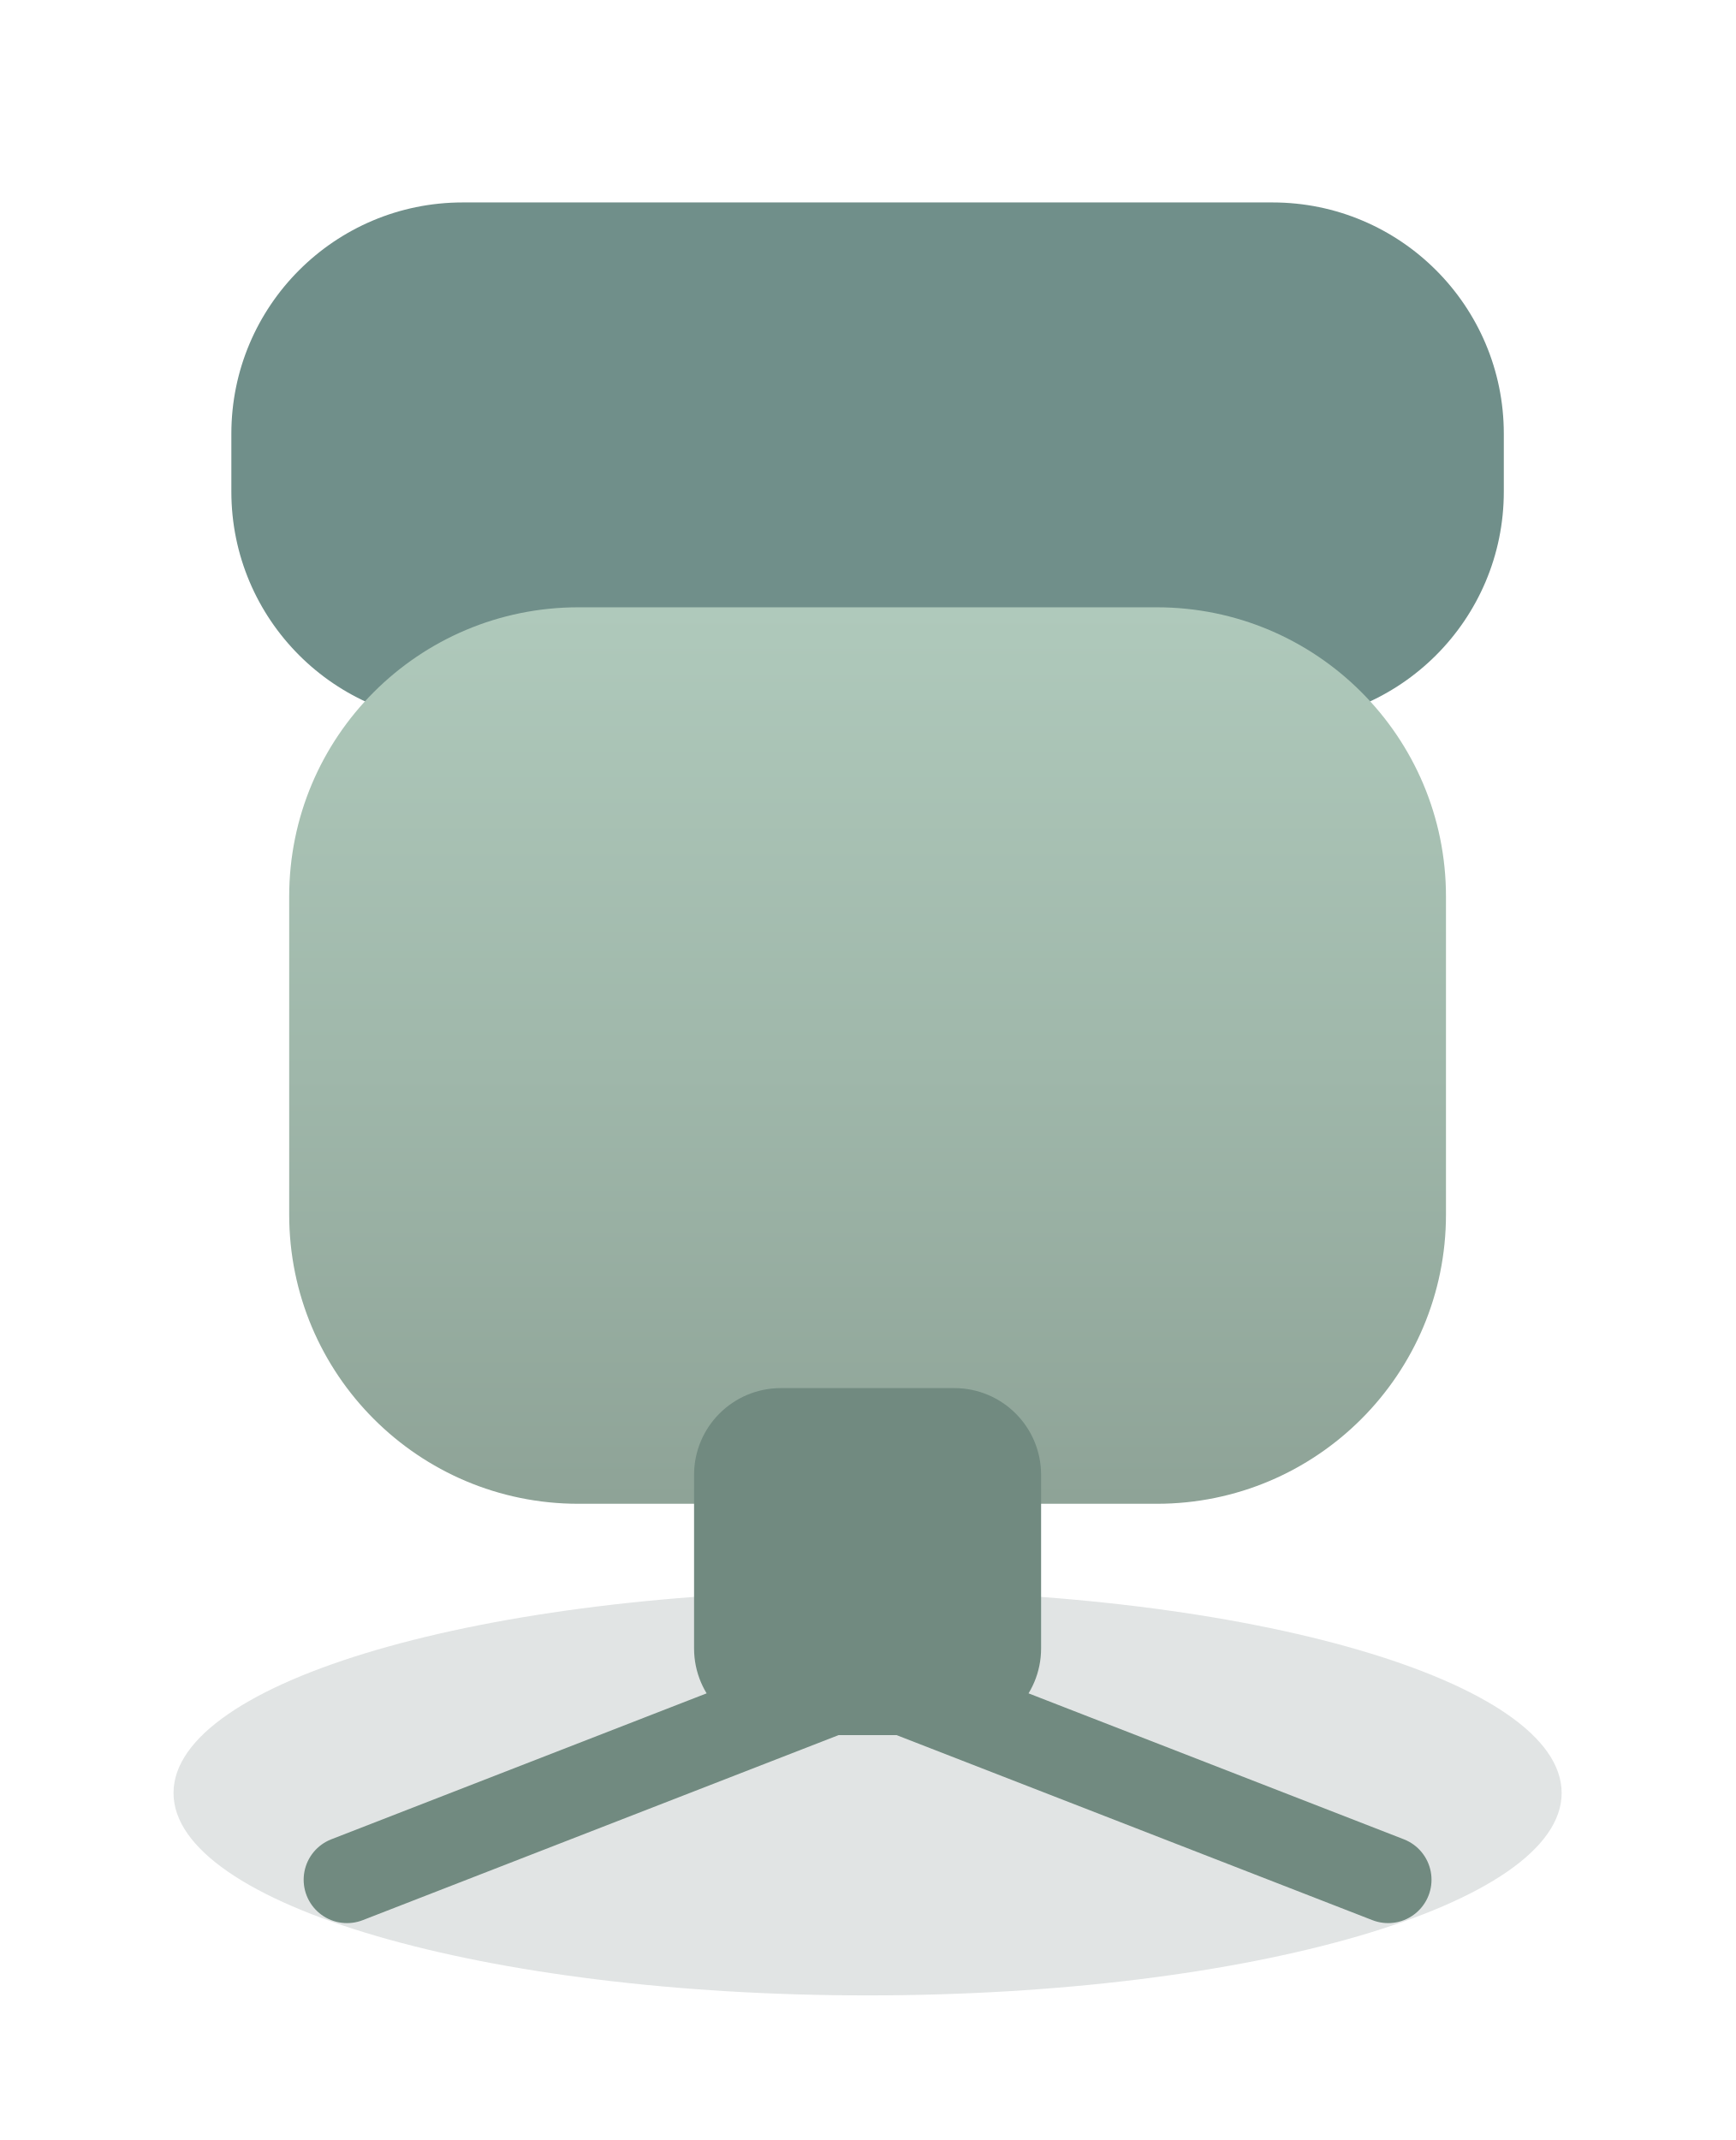
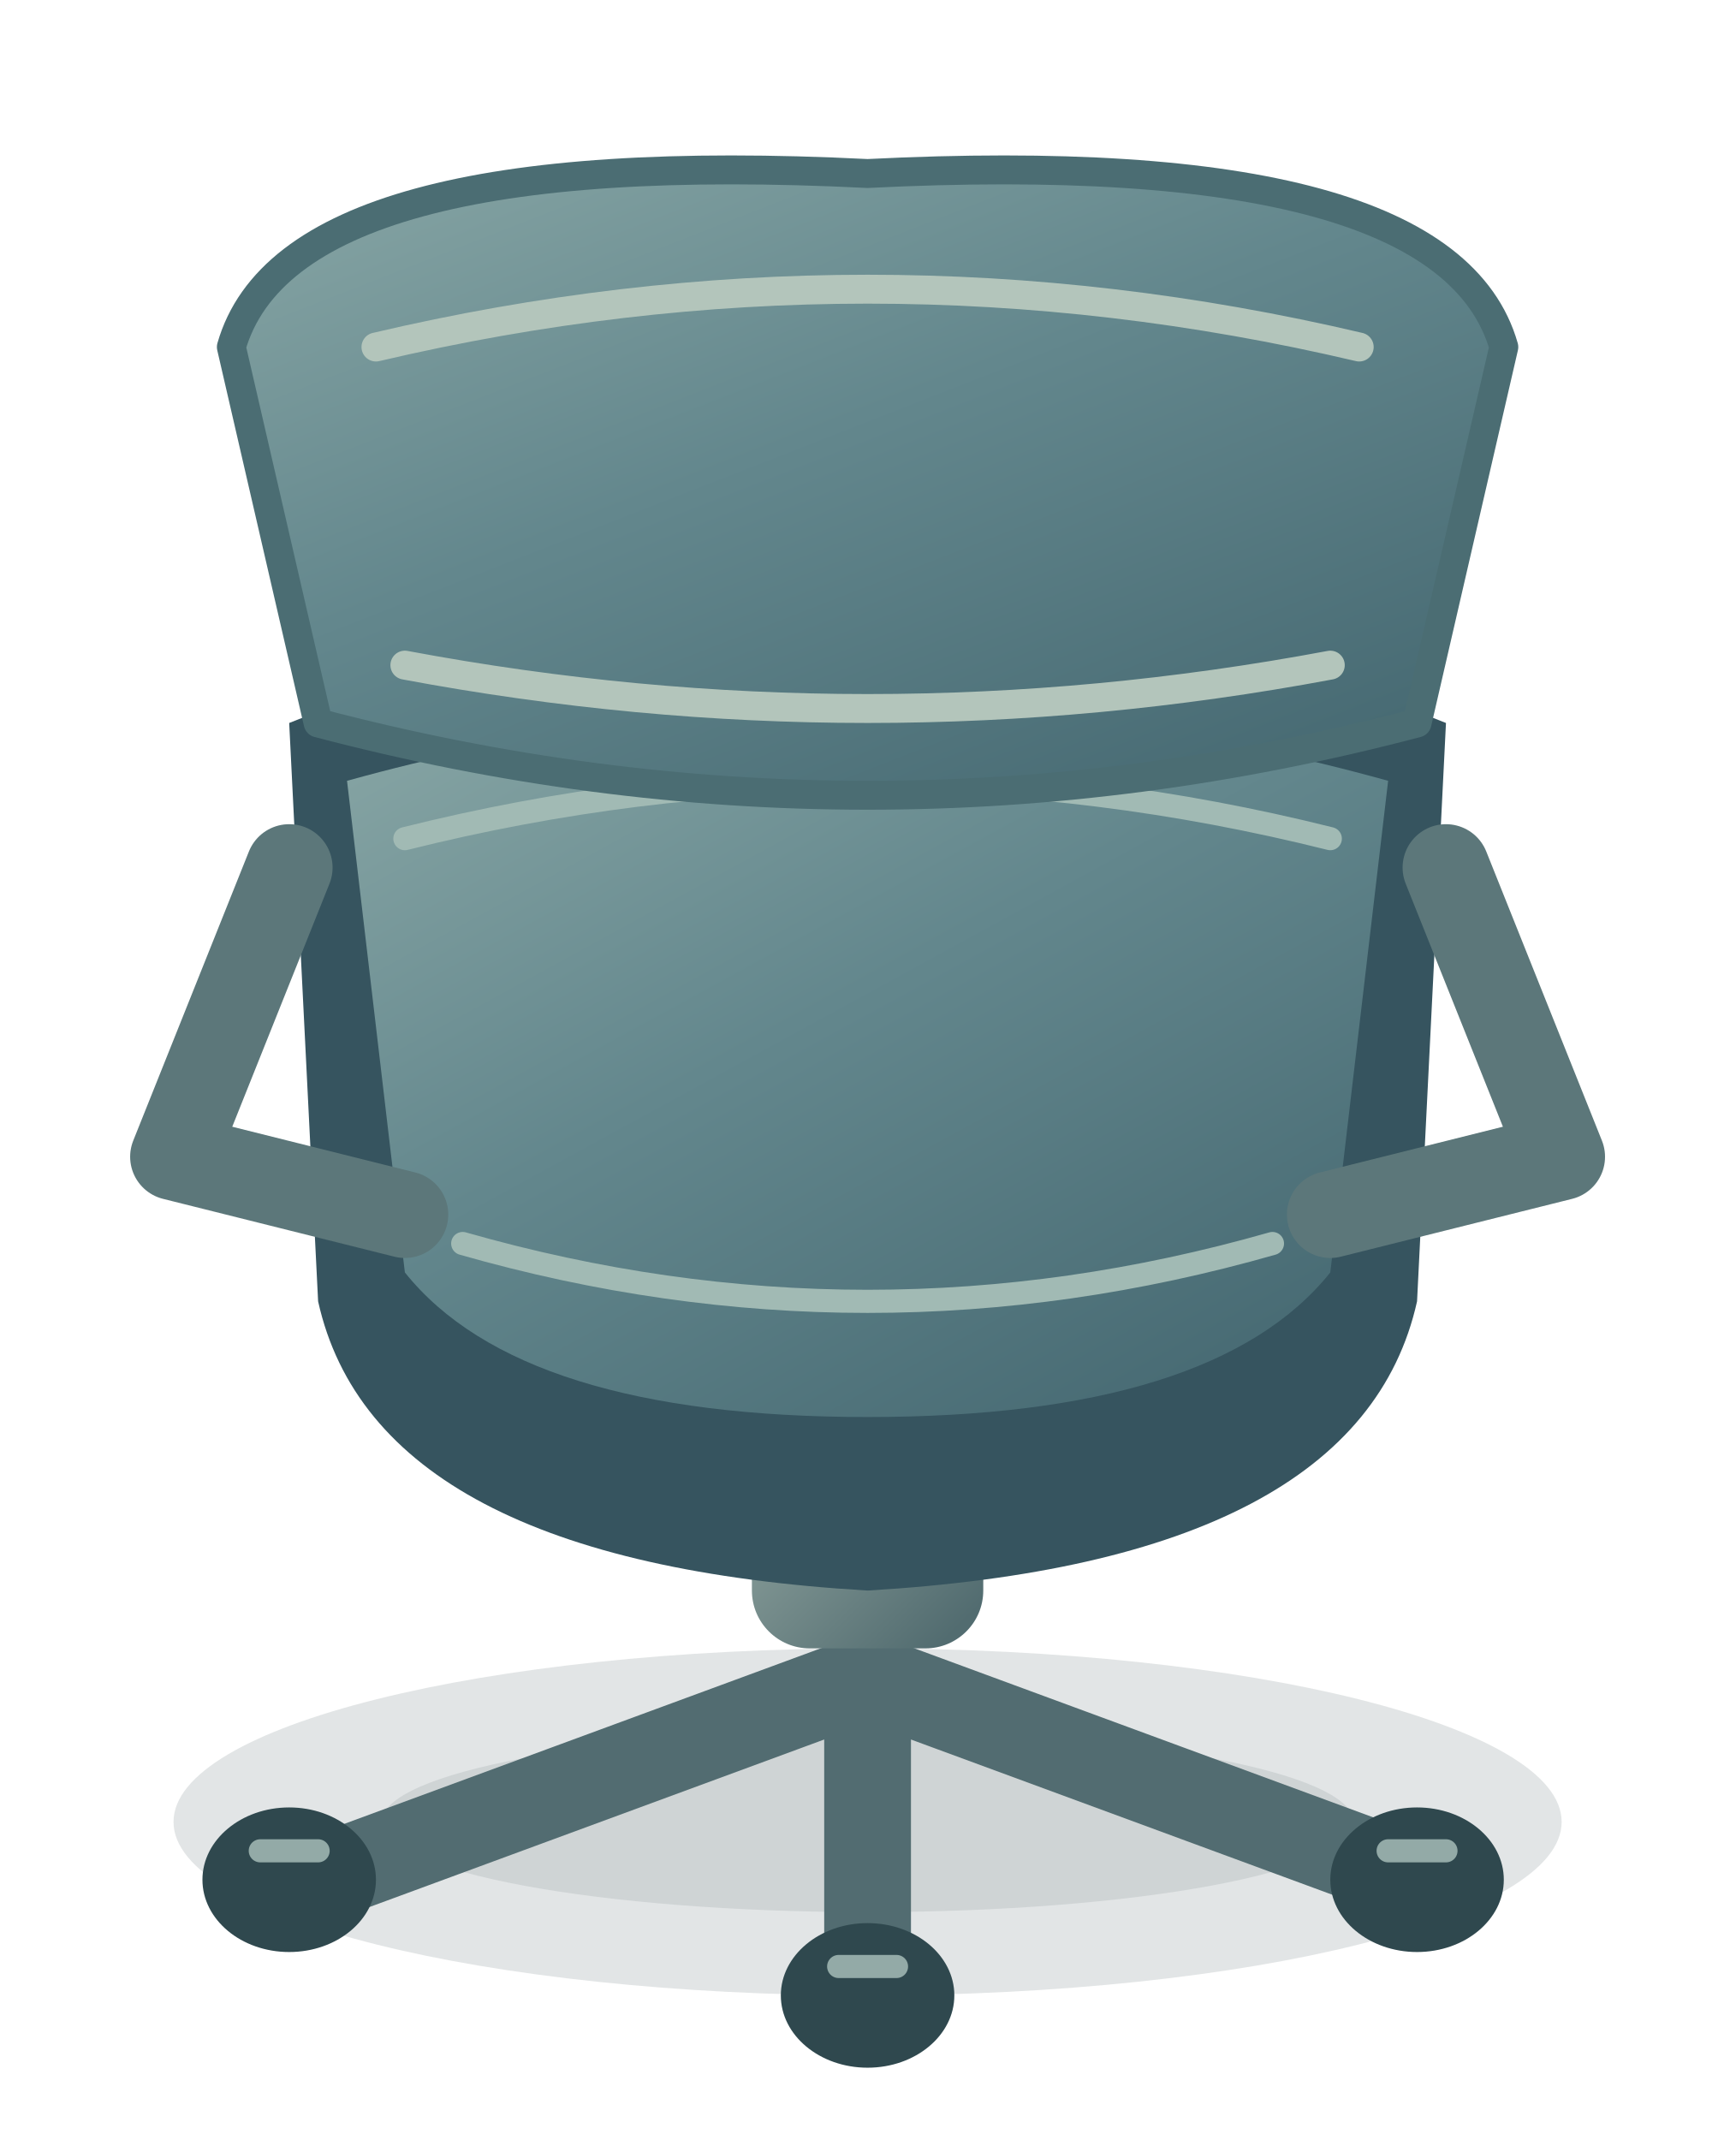
<svg xmlns="http://www.w3.org/2000/svg" width="60" height="74" viewBox="0 0 60 74">
  <defs>
-     <linearGradient id="material0" x1="0" y1="0" x2="0" y2="1">
-       <stop offset="0" stop-color="#afc9bb" />
-       <stop offset=".52" stop-color="#9FB7AA" />
-       <stop offset="1" stop-color="#8ea397" />
+     <linearGradient id="metal" x1="0" y1="0" x2=".8" y2="1">
+       <stop stop-color="#aabbb6" />
+       <stop offset=".48" stop-color="#7c9290" />
+       <stop offset="1" stop-color="#526c70" />
+     </linearGradient>
+     <linearGradient id="fabric" x1="0" y1="0" x2=".8" y2="1">
+       <stop stop-color="#88a6a5" />
+       <stop offset=".48" stop-color="#63878d" />
+       <stop offset="1" stop-color="#476a73" />
    </linearGradient>
  </defs>
-   <ellipse cx="30" cy="62" rx="24" ry="7" fill="#344B4A" fill-opacity="0.145" />
-   <rect x="8" y="7" width="44" height="18" rx="8" fill="#708F8A" />
-   <rect x="10" y="21" width="40" height="31" rx="10" fill="url(#material0)" />
-   <rect x="24" y="48" width="12" height="12" rx="3" fill="#718A80" />
-   <path d="M30 58 L12 65" fill="none" stroke="#718A80" stroke-width="3" stroke-linecap="round" />
-   <path d="M30 58 L48 65" fill="none" stroke="#718A80" stroke-width="3" stroke-linecap="round" />
+   <ellipse cx="30" cy="63" rx="24" ry="6" fill="#21383c" opacity=".13" />
+   <ellipse cx="30" cy="63" rx="16.8" ry="3.12" fill="#21383c" opacity=".1" />
+   <path d="M30 43 V59 M30 58 L11 65 M30 58 L49 65 M30 58 L30 69" fill="none" stroke="#526c71" stroke-width="3" stroke-linecap="round" stroke-linejoin="round" />
+   <rect x="26" y="47" width="8" height="10" rx="2" fill="url(#metal)" />
+   <ellipse cx="10" cy="65" rx="3" ry="2.5" fill="#2f484e" />
+   <path d="M9 64 L11 64" fill="none" stroke="#93aaa7" stroke-width="0.8" stroke-linecap="round" stroke-linejoin="round" />
+   <ellipse cx="49" cy="65" rx="3" ry="2.5" fill="#2f484e" />
+   <path d="M48 64 L50 64" fill="none" stroke="#93aaa7" stroke-width="0.8" stroke-linecap="round" stroke-linejoin="round" />
+   <ellipse cx="30" cy="69" rx="3" ry="2.5" fill="#2f484e" />
+   <path d="M29 68 L31 68" fill="none" stroke="#93aaa7" stroke-width="0.8" stroke-linecap="round" stroke-linejoin="round" />
+   <path d="M10 25 Q30 17 50 25 L49 45 Q47 54 30 55 Q13 54 11 45Z" fill="#36545f" />
+   <path d="M12 27 Q30 22 48 27 L46 44 Q42 49 30 49 Q18 49 14 44Z" fill="url(#fabric)" />
+   <path d="M14 29 Q30 25 46 29 M16 43 Q30 47 44 43" fill="none" stroke="#a1bab4" stroke-width="0.8" stroke-linecap="round" stroke-linejoin="round" />
+   <path d="M8 12 Q10 5 30 6 Q50 5 52 12 L49 25 Q30 30 11 25Z" fill="url(#fabric)" stroke="#4b6d73" stroke-width="1" stroke-linecap="round" stroke-linejoin="round" />
+   <path d="M13 12 Q30 8 47 12 M14 23 Q30 26 46 23" fill="none" stroke="#b3c5bb" stroke-width="1" stroke-linecap="round" stroke-linejoin="round" />
+   <path d="M10 30 L6 40 L14 42 M50 30 L54 40 L46 42" fill="none" stroke="#5c777a" stroke-width="3" stroke-linecap="round" stroke-linejoin="round" />
</svg>
